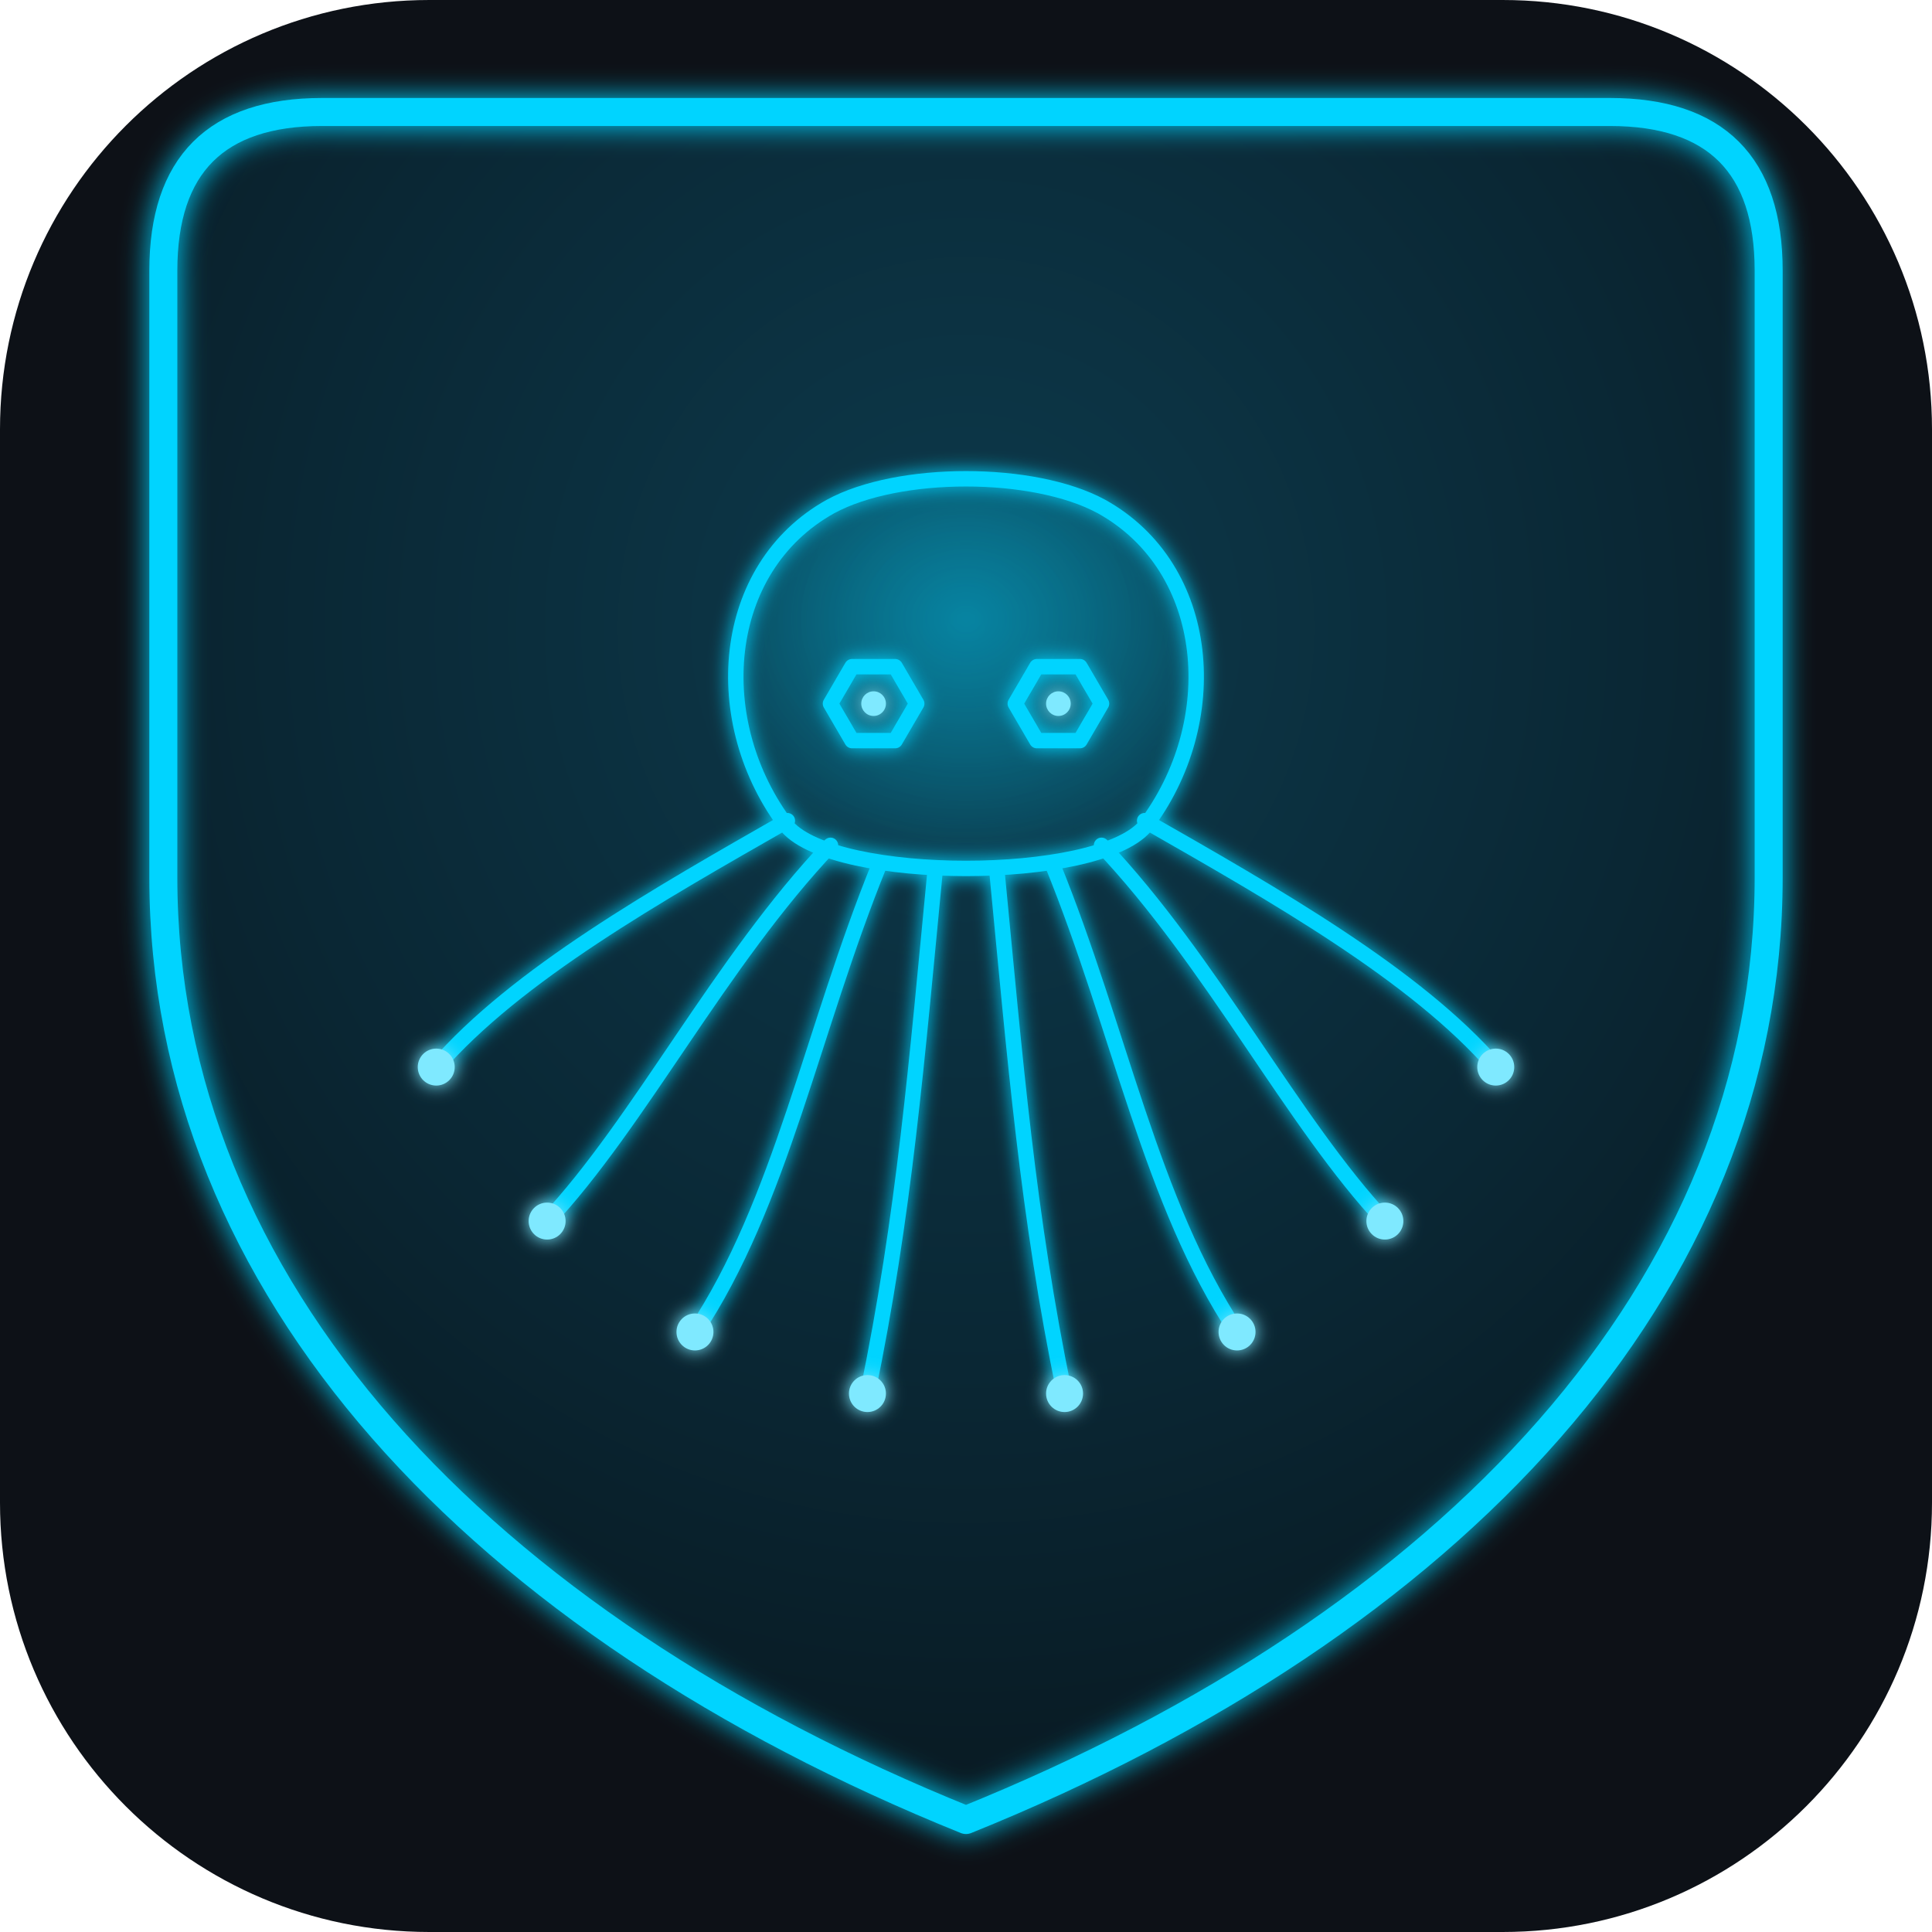
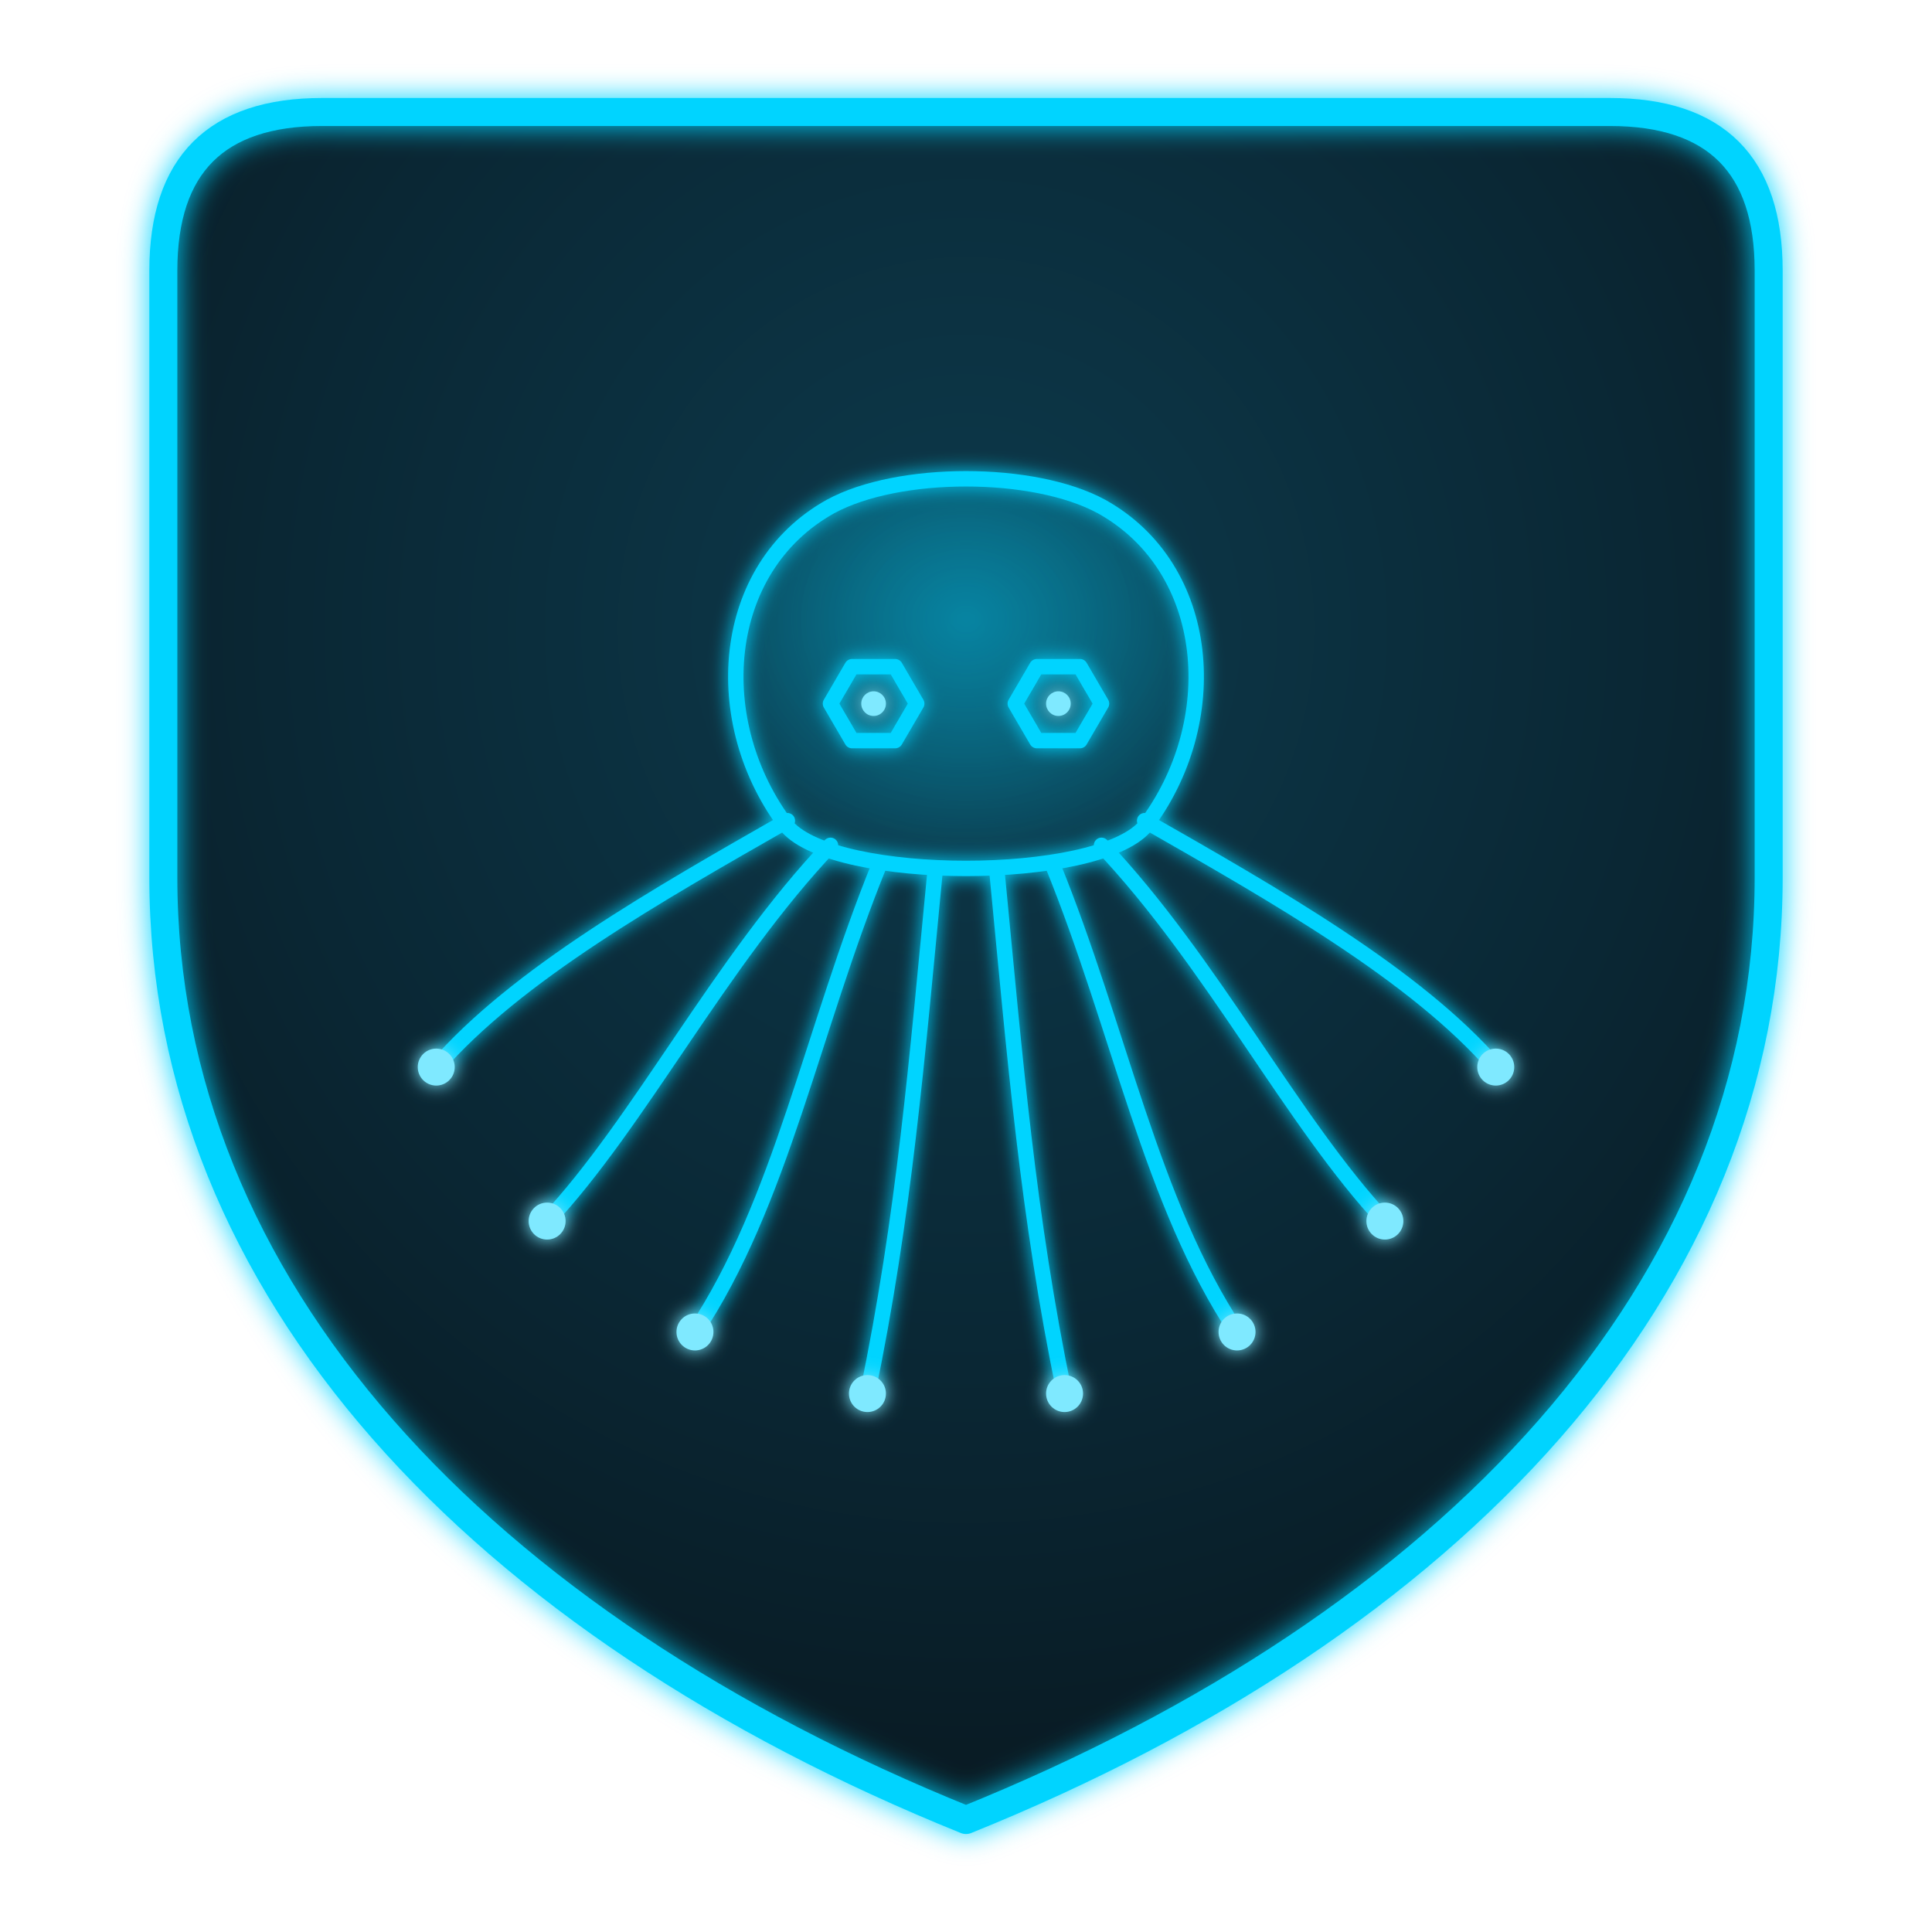
<svg xmlns="http://www.w3.org/2000/svg" viewBox="49 62 414 414" width="64" height="64">
  <defs>
    <filter id="g" x="-30%" y="-30%" width="160%" height="160%">
      <feGaussianBlur stdDeviation="3" />
      <feMerge>
        <feMergeNode />
        <feMergeNode in="SourceGraphic" />
      </feMerge>
    </filter>
    <radialGradient id="sf" cx="50%" cy="30%" r="80%">
      <stop offset="0%" stop-color="#0d3a4c" />
      <stop offset="55%" stop-color="#0a2734" />
      <stop offset="100%" stop-color="#08151c" />
    </radialGradient>
    <radialGradient id="hf" cx="50%" cy="36%" r="66%">
      <stop offset="0%" stop-color="#00d4ff" stop-opacity="0.28" />
      <stop offset="100%" stop-color="#00d4ff" stop-opacity="0.02" />
    </radialGradient>
    <path id="hp" d="M198,234 C172,200 176,150 212,130 C234,118 278,118 300,130 C336,150 340,200 314,234 C298,252 214,252 198,234 Z" />
    <path id="sp" d="M118,86 L394,86 Q428,86 428,120 L428,250 C428,338 360,410 256,452 C152,410 84,338 84,250 L84,120 Q84,86 118,86 Z" />
  </defs>
-   <rect x="49" y="62" width="414" height="414" rx="92" fill="#0d1117" />
  <use href="#sp" fill="url(#sf)" />
  <use href="#sp" fill="none" stroke="#00d4ff" stroke-width="6" stroke-linejoin="round" filter="url(#g)" />
  <g transform="translate(0,-4) translate(256,261) scale(0.66) translate(-256,-261)">
    <g fill="none" stroke="#00d4ff" stroke-width="5" stroke-linecap="round" stroke-linejoin="round" filter="url(#g)">
      <path d="M246,248 C240,310 236,360 224,418" />
      <path d="M228,246 C206,300 196,356 168,398" />
      <path d="M212,240 C176,278 150,330 120,362" />
      <path d="M198,232 C156,256 110,282 84,312" />
      <path d="M266,248 C272,310 276,360 288,418" />
      <path d="M284,246 C306,300 316,356 344,398" />
      <path d="M300,240 C336,278 362,330 392,362" />
      <path d="M314,232 C356,256 402,282 428,312" />
      <use href="#hp" fill="url(#hf)" />
      <polygon points="219,182 233,182 240,194 233,206 219,206 212,194" />
      <polygon points="279,182 293,182 300,194 293,206 279,206 272,194" />
    </g>
    <g fill="#7fe9ff" filter="url(#g)">
      <circle cx="224" cy="418" r="6" />
      <circle cx="168" cy="398" r="6" />
      <circle cx="120" cy="362" r="6" />
      <circle cx="84" cy="312" r="6" />
      <circle cx="288" cy="418" r="6" />
      <circle cx="344" cy="398" r="6" />
      <circle cx="392" cy="362" r="6" />
      <circle cx="428" cy="312" r="6" />
      <circle cx="226" cy="194" r="4" />
      <circle cx="286" cy="194" r="4" />
    </g>
  </g>
</svg>
